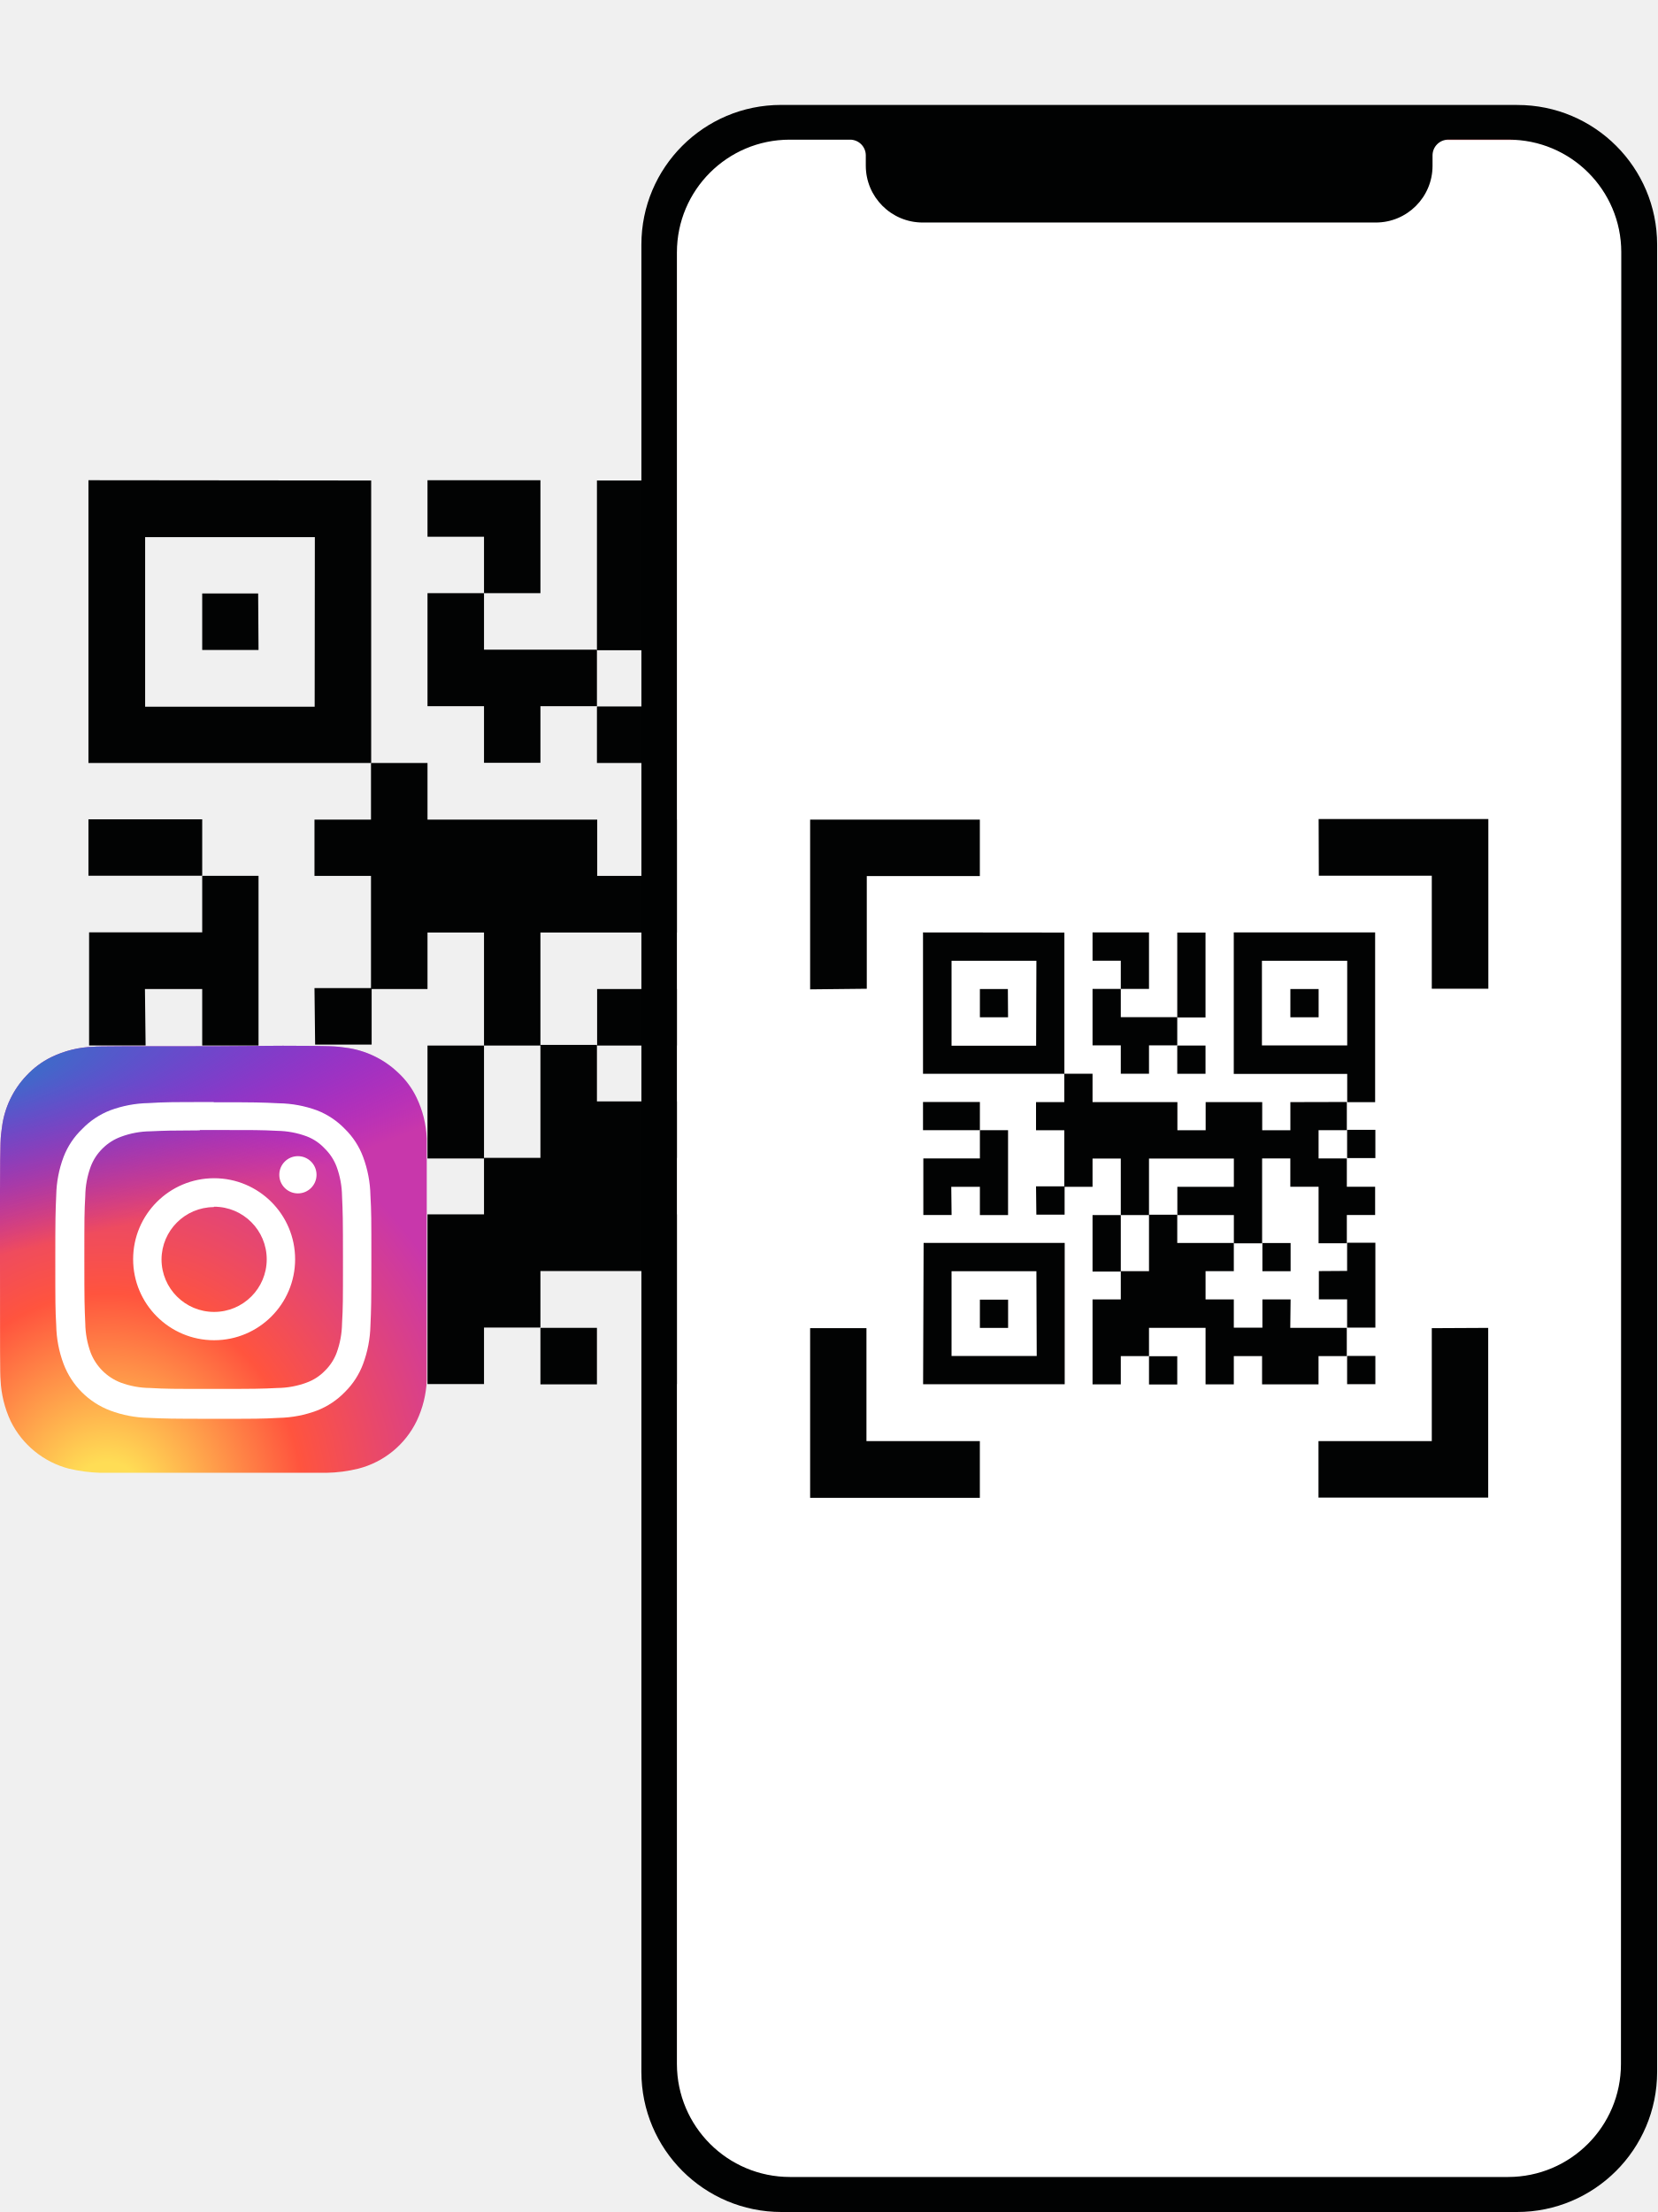
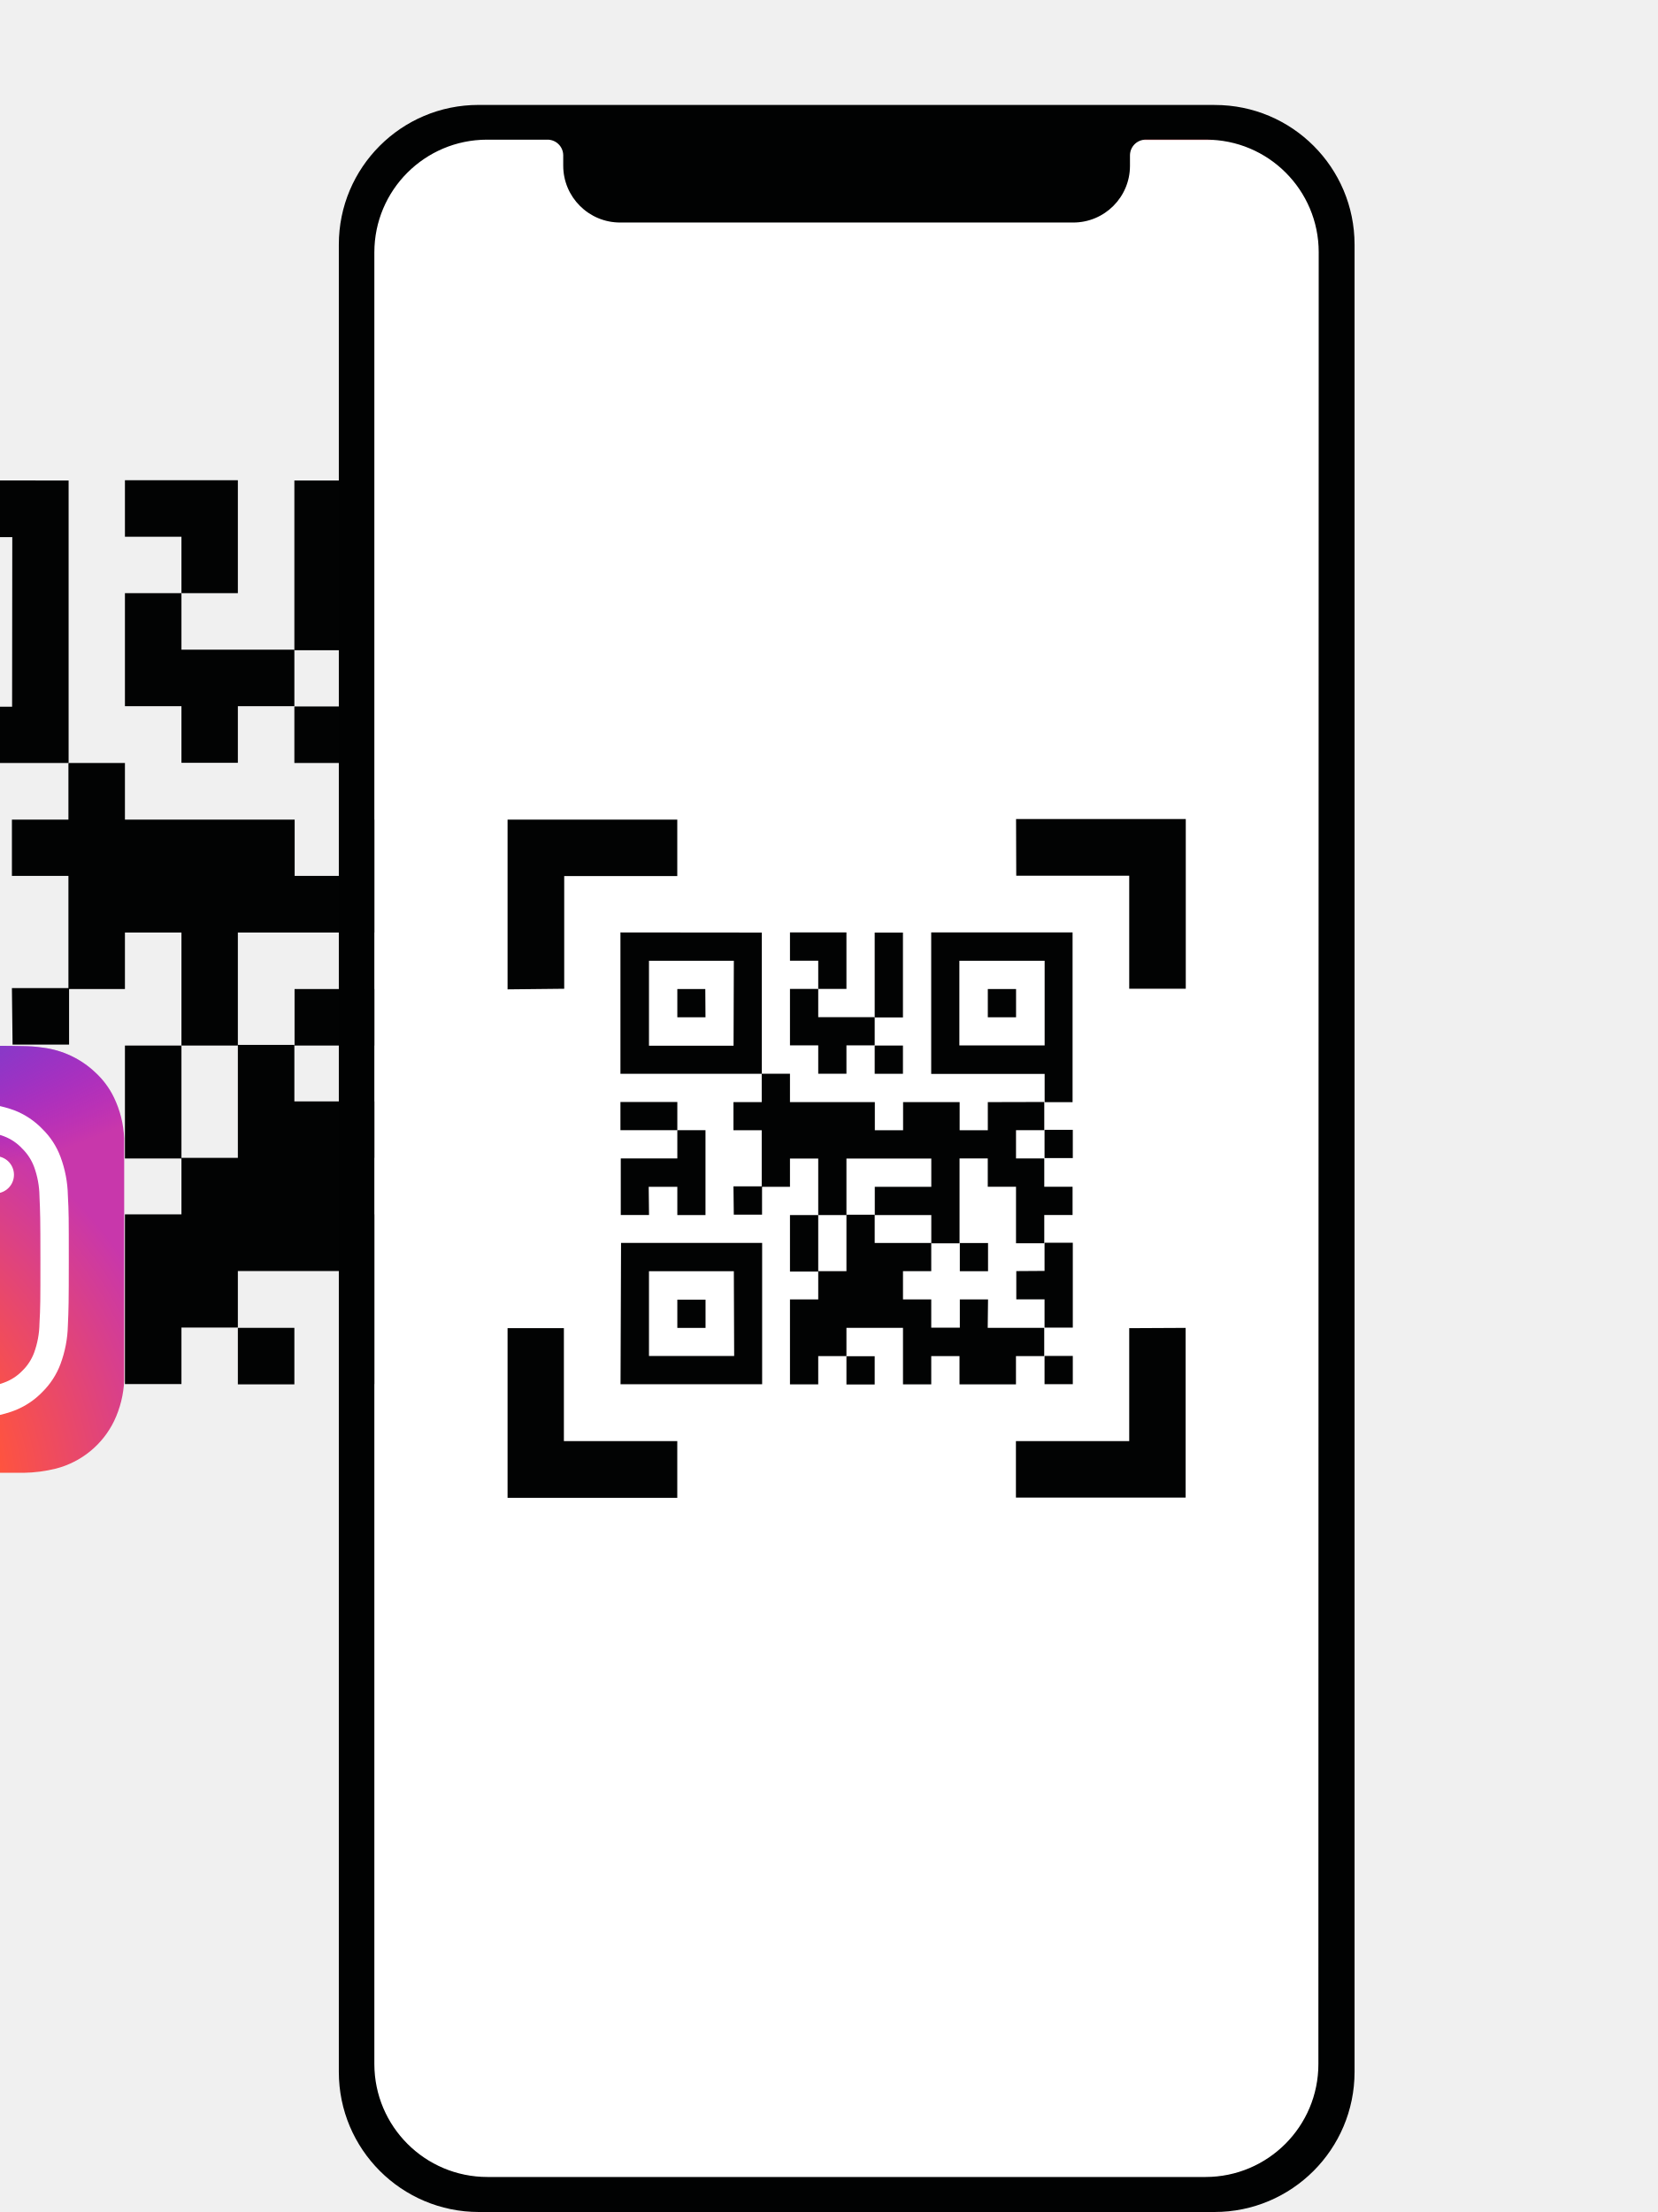
- <svg xmlns="http://www.w3.org/2000/svg" id="b0209017-4b11-4cf7-aaeb-c0fa33146ad9" data-name="a25fc5a1-ed11-418c-864a-de143f2aaa3c" viewBox="0 0 356 475.17">
+ <svg xmlns="http://www.w3.org/2000/svg" id="b0209017-4b11-4cf7-aaeb-c0fa33146ad9" data-name="a25fc5a1-ed11-418c-864a-de143f2aaa3c" viewBox="65 0 356 475.17">
  <defs>
    <radialGradient id="aa8e5569-317f-4d4c-aa22-5c0afc9ceab6" cx="-165.7" cy="651.35" r="45.88" gradientTransform="translate(-1249.49 -4.85) rotate(-90) scale(1.98 1.84)" gradientUnits="userSpaceOnUse">
      <stop offset="0" stop-color="#fd5" />
      <stop offset="0.1" stop-color="#fd5" />
      <stop offset="0.5" stop-color="#ff543e" />
      <stop offset="1" stop-color="#c837ab" />
    </radialGradient>
    <radialGradient id="bcdc09c5-89ba-4521-a7ca-ba80bb46a0ab" cx="229.31" cy="446.05" r="45.88" gradientTransform="matrix(0.17, 0.87, -3.58, 0.72, 1465.59, -288.78)" gradientUnits="userSpaceOnUse">
      <stop offset="0" stop-color="#3771c8" />
      <stop offset="0.13" stop-color="#3771c8" />
      <stop offset="1" stop-color="#60f" stop-opacity="0" />
    </radialGradient>
    <clipPath id="a97f3c6e-e39c-4389-836c-2af058d7cf81" transform="translate(74)">
      <path d="M274.24,443.39A24.26,24.26,0,0,1,250,467.65H95.72a24.28,24.28,0,0,1-24.3-24.26h0V54.25a24.22,24.22,0,0,1,24.2-24.2h12.93A3.38,3.38,0,0,1,112,33.36h0v2.23a12.21,12.21,0,0,0,12.2,12.19h97.37a12.18,12.18,0,0,0,12.18-12.16h0V33.39A3.38,3.38,0,0,1,237.1,30h13a24.23,24.23,0,0,1,24.21,24.2h0Z" style="fill:none" />
    </clipPath>
  </defs>
  <g id="a61b249b-dcf5-456c-b0b0-85ba469a5351" data-name="usr-qrcode-lg">
    <polygon points="103.98 151.7 91.84 151.7 91.84 127.42 103.98 127.42 103.98 139.56 128.24 139.56 128.24 151.7 116.1 151.7 116.1 163.86 103.98 163.86 103.98 151.7" style="fill:#020303" />
    <rect x="116.1" y="285.24" width="12.14" height="12.14" style="fill:#020303" />
    <polygon points="116.1 115.3 116.1 103.16 91.84 103.16 91.84 115.3 103.98 115.3 103.98 127.42 116.1 127.42 116.1 115.3" style="fill:#020303" />
    <path d="M78.52,103.16v60.78h48.66v12.14h12V103.16Zm48.66,48.54H90.62V115.24h36.56Z" transform="translate(74)" style="fill:#020303" />
    <polygon points="31.14 176 19 176 19 188.12 43.44 188.12 43.44 176 31.14 176" style="fill:#020303" />
    <polygon points="31.14 212.46 43.44 212.46 43.44 224.6 55.54 224.6 55.54 188.14 43.44 188.14 43.44 200.28 19.14 200.28 19.14 224.58 31.28 224.58 31.14 212.46" style="fill:#020303" />
    <rect x="91.84" y="224.6" width="12.14" height="24.26" style="fill:#020303" />
    <rect x="128.24" y="103.22" width="12.14" height="36.46" style="fill:#020303" />
    <rect x="128.24" y="151.76" width="12.14" height="12.14" style="fill:#020303" />
    <rect x="176.84" y="127.48" width="12.14" height="12.14" style="fill:#020303" />
    <polygon points="55.46 127.48 43.44 127.48 43.44 139.62 55.54 139.62 55.46 127.48" style="fill:#020303" />
    <path d="M-55,103.16V163.9H5.74V103.22Zm48.6,48.66H-42.82V115.39H-6.36Z" transform="translate(74)" style="fill:#020303" />
    <polygon points="176.84 176.06 176.84 188.16 164.74 188.16 164.74 176.06 140.44 176.06 140.44 188.16 128.3 188.16 128.3 176.06 91.84 176.06 91.84 163.9 79.7 163.9 79.7 176.06 67.56 176.06 67.56 188.16 79.7 188.16 79.7 212.46 91.84 212.46 91.84 200.32 103.98 200.32 103.98 224.6 116.1 224.6 116.1 200.32 152.56 200.32 152.56 212.46 128.28 212.46 128.28 224.6 152.56 224.6 152.56 236.74 164.7 236.74 164.7 200.28 176.82 200.28 176.82 212.42 188.96 212.42 188.96 236.72 201.1 236.72 201.1 224.58 213.26 224.58 213.26 212.42 201.1 212.42 201.1 200.28 188.96 200.28 188.96 188.14 201.1 188.14 201.1 176.02 176.84 176.06" style="fill:#020303" />
    <rect x="43.44" y="260.94" width="12.12" height="12.14" style="fill:#020303" />
    <path d="M-54.82,236.62l-.18,60.7H5.88v-60.7Zm48.6,48.56h-36.5V248.72H-6.26Z" transform="translate(74)" style="fill:#020303" />
    <rect x="164.82" y="236.6" width="12.12" height="12.12" style="fill:#020303" />
    <polygon points="176.94 260.86 164.82 260.86 164.82 273 152.54 273 152.54 260.86 140.4 260.86 140.4 248.72 152.54 248.72 152.54 236.6 128.24 236.6 128.24 224.46 116.1 224.46 116.1 248.72 103.98 248.72 103.98 260.86 91.84 260.86 91.84 297.32 103.98 297.32 103.98 285.18 116.1 285.18 116.1 273.04 140.4 273.04 140.4 297.32 152.54 297.32 152.54 285.18 164.68 285.18 164.68 297.32 188.94 297.32 188.94 285.18 201.08 285.18 201.08 273.04 176.8 273.04 176.94 260.86" style="fill:#020303" />
    <polygon points="67.7 224.4 79.84 224.4 79.84 212.26 67.56 212.26 67.7 224.4" style="fill:#020303" />
    <polygon points="189.08 248.66 189.08 260.8 201.22 260.8 201.22 272.96 213.36 272.96 213.36 236.5 201.22 236.5 201.22 248.6 189.08 248.66" style="fill:#020303" />
    <rect x="201.22" y="285.1" width="12.14" height="12.14" style="fill:#020303" />
    <rect x="201.22" y="187.98" width="12.14" height="12.14" style="fill:#020303" />
    <path d="M-28.08,224.74c-19.16,0-24.76,0-25.84.12A22.29,22.29,0,0,0-63,227.1,18.29,18.29,0,0,0-68.26,231a19.64,19.64,0,0,0-5.32,11.16c-.3,2.14-.4,2.58-.42,13.54v14.9c0,19.14,0,24.74.12,25.84a23.43,23.43,0,0,0,2.18,8.86A19.4,19.4,0,0,0-59.16,315.5a34.06,34.06,0,0,0,6.66.88H-3.9a30.86,30.86,0,0,0,6.9-.9,19.21,19.21,0,0,0,12.52-10.24,22.45,22.45,0,0,0,2.16-8.7v-52a22.31,22.31,0,0,0-2.2-8.78,17.78,17.78,0,0,0-4-5.38A20,20,0,0,0,.3,225.06c-2.14-.3-2.58-.4-13.54-.42Z" transform="translate(74)" style="fill:url(#aa8e5569-317f-4d4c-aa22-5c0afc9ceab6)" />
    <path d="M-28.08,224.74c-19.16,0-24.76,0-25.84.12A22.29,22.29,0,0,0-63,227.1,18.29,18.29,0,0,0-68.26,231a19.64,19.64,0,0,0-5.32,11.16c-.3,2.14-.4,2.58-.42,13.54v14.9c0,19.14,0,24.74.12,25.84a23.43,23.43,0,0,0,2.18,8.86A19.4,19.4,0,0,0-59.16,315.5a34.06,34.06,0,0,0,6.66.88H-3.9a30.86,30.86,0,0,0,6.9-.9,19.21,19.21,0,0,0,12.52-10.24,22.45,22.45,0,0,0,2.16-8.7v-52a22.31,22.31,0,0,0-2.2-8.78,17.78,17.78,0,0,0-4-5.38A20,20,0,0,0,.3,225.06c-2.14-.3-2.58-.4-13.54-.42Z" transform="translate(74)" style="fill:url(#bcdc09c5-89ba-4521-a7ca-ba80bb46a0ab)" />
    <path d="M-28.1,236.74c-9.2,0-10.36,0-14,.22a24.93,24.93,0,0,0-8.24,1.56,16.77,16.77,0,0,0-6,4,16.43,16.43,0,0,0-4,6,24.58,24.58,0,0,0-1.58,8.22c-.16,3.62-.2,4.76-.2,14s0,10.36.2,14A24.83,24.83,0,0,0-60.34,293a17.24,17.24,0,0,0,10,10,24.83,24.83,0,0,0,8.22,1.58c3.62.16,4.78.2,14,.2s10.36,0,14-.2A24.7,24.7,0,0,0-5.88,303a16.77,16.77,0,0,0,6-4A16.61,16.61,0,0,0,4,293a25.35,25.35,0,0,0,1.58-8.22c.16-3.62.2-4.78.2-14s0-10.34-.2-14A25.09,25.09,0,0,0,4,248.52a16.35,16.35,0,0,0-3.9-6,16.77,16.77,0,0,0-6-4A24.93,24.93,0,0,0-14.12,237c-3.62-.18-4.76-.22-14-.22Zm-3,6h3c9,0,10.12,0,13.7.18a19,19,0,0,1,6.28,1.18,10.31,10.31,0,0,1,3.9,2.64,10.75,10.75,0,0,1,2.54,3.9,19.09,19.09,0,0,1,1.16,6.3c.16,3.56.2,4.64.2,13.68s0,10.12-.2,13.68a19.09,19.09,0,0,1-1.16,6.3,10.59,10.59,0,0,1-2.54,3.88A10.34,10.34,0,0,1-8.12,297a18.47,18.47,0,0,1-6.28,1.16c-3.58.18-4.66.2-13.7.2s-10.12,0-13.68-.2a18.59,18.59,0,0,1-6.3-1.16,11.28,11.28,0,0,1-6.44-6.42,19.09,19.09,0,0,1-1.16-6.3c-.16-3.56-.2-4.64-.2-13.68s0-10.12.2-13.7a19,19,0,0,1,1.16-6.28,10.75,10.75,0,0,1,2.54-3.9,10.88,10.88,0,0,1,4-2.54,18.59,18.59,0,0,1,6.3-1.16c3.12-.14,4.32-.18,10.64-.2ZM-10,248.36a4,4,0,0,0-4,4,4,4,0,0,0,4,4,4,4,0,0,0,4-4A4,4,0,0,0-10,248.36Zm-18,4.74a17.4,17.4,0,0,0-17.4,17.4A17.4,17.4,0,0,0-28,287.9a17.4,17.4,0,0,0,17.4-17.4A17.41,17.41,0,0,0-28,253.1Zm0,6.12a11.3,11.3,0,0,1,11.3,11.3A11.3,11.3,0,0,1-28,281.82a11.3,11.3,0,0,1-11.3-11.3v0A11.3,11.3,0,0,1-28.1,259.3Z" transform="translate(74)" style="fill:#fff" />
  </g>
  <path d="M274.24,443.39A24.26,24.26,0,0,1,250,467.65H95.72a24.28,24.28,0,0,1-24.3-24.26h0V54.25a24.22,24.22,0,0,1,24.2-24.2h12.93A3.38,3.38,0,0,1,112,33.36h0v2.23a12.21,12.21,0,0,0,12.2,12.19h97.37a12.18,12.18,0,0,0,12.18-12.16h0V33.39A3.38,3.38,0,0,1,237.1,30h13a24.2,24.2,0,0,1,24.21,24.18h0Z" transform="translate(74)" style="fill:#fff" />
  <path d="M251.89,22.54H93.79a30,30,0,0,0-30,30V445.07a30.1,30.1,0,0,0,30.09,30.1h158A30.1,30.1,0,0,0,282,445.09h0V52.55a30,30,0,0,0-30-30h-.11Zm22.34,420.85A24.26,24.26,0,0,1,250,467.65H95.71a24.3,24.3,0,0,1-24.29-24.26V54.23A24.22,24.22,0,0,1,95.62,30h12.93A3.38,3.38,0,0,1,112,33.31h0v.07h0v2.23A12.22,12.22,0,0,0,124.2,47.8h97.37a12.18,12.18,0,0,0,12.18-12.18h0V33.39A3.38,3.38,0,0,1,237.09,30h13A24.19,24.19,0,0,1,274.3,54.17h0Z" transform="translate(74)" style="fill:#010202" />
  <g style="clip-path:url(#a97f3c6e-e39c-4389-836c-2af058d7cf81)">
    <g id="fb289169-e06d-4ca5-85de-0bf6b2722aa1" data-name="usr-scan-view">
      <g id="e77e3924-dfef-439a-bb18-cadf5668e9a1" data-name="usr-scan-bars">
        <rect x="142.18" y="27.57" width="209.34" height="2.48" style="fill:#ce141e" />
        <rect x="142.2" y="22.11" width="209.34" height="1.25" style="fill:#ce141e;opacity:0.9;isolation:isolate" />
        <rect x="142.2" y="16.51" width="209.34" height="1.25" style="fill:#ce141e;opacity:0.8;isolation:isolate" />
        <rect x="142.2" y="11.06" width="209.34" height="1.25" style="fill:#ce141e;opacity:0.7;isolation:isolate" />
        <rect x="142.2" y="5.61" width="209.34" height="1.25" style="fill:#ce141e;opacity:0.6;isolation:isolate" />
        <rect x="142.2" width="209.34" height="1.25" style="fill:#ce141e;opacity:0.5;isolation:isolate" />
      </g>
      <g id="f06cefb7-0a11-435d-828f-bc4e29b38b62" data-name="user-qrcode-sm">
        <polygon points="240.78 224.56 234.71 224.56 234.71 212.43 240.78 212.43 240.78 218.5 252.91 218.5 252.91 224.56 246.84 224.56 246.84 230.65 240.78 230.65 240.78 224.56" style="fill:#020303" />
        <rect x="246.84" y="291.34" width="6.07" height="6.07" style="fill:#020303" />
        <polygon points="246.84 206.37 246.84 200.29 234.71 200.29 234.71 206.37 240.78 206.37 240.78 212.43 246.84 212.43 246.84 206.37" style="fill:#020303" />
        <path d="M191.05,200.3v30.39h24.37v6.07h6V200.3Zm24.37,24.27H197.1V206.39h18.32Z" transform="translate(74)" style="fill:#020303" />
        <polygon points="204.36 236.72 198.29 236.72 198.29 242.78 210.51 242.78 210.51 236.72 204.36 236.72" style="fill:#020303" />
        <polygon points="204.36 254.94 210.51 254.94 210.51 261.01 216.56 261.01 216.56 242.78 210.51 242.78 210.51 248.85 198.36 248.85 198.36 261 204.43 261 204.36 254.94" style="fill:#020303" />
        <rect x="234.71" y="261.02" width="6.07" height="12.13" style="fill:#020303" />
        <rect x="252.91" y="200.33" width="6.07" height="18.23" style="fill:#020303" />
        <rect x="252.91" y="224.6" width="6.07" height="6.07" style="fill:#020303" />
        <rect x="277.21" y="212.46" width="6.07" height="6.07" style="fill:#020303" />
        <polygon points="216.52 212.46 210.51 212.46 210.51 218.53 216.56 218.53 216.52 212.46" style="fill:#020303" />
        <path d="M124.29,200.3v30.37h30.37V200.33Zm24.3,24.33H130.42V206.39h18.23Z" transform="translate(74)" style="fill:#020303" />
        <polygon points="277.21 236.75 277.21 242.79 271.16 242.79 271.16 236.75 259.01 236.75 259.01 242.79 252.94 242.79 252.94 236.75 234.71 236.75 234.71 230.66 228.64 230.66 228.64 236.75 222.57 236.75 222.57 242.79 228.64 242.79 228.64 254.94 234.71 254.94 234.71 248.88 240.78 248.88 240.78 261.01 246.84 261.01 246.84 248.88 265.07 248.88 265.07 254.94 252.93 254.94 252.93 261.01 265.07 261.01 265.07 267.08 271.14 267.08 271.14 248.85 277.2 248.85 277.2 254.93 283.27 254.93 283.27 267.07 289.34 267.07 289.34 261 295.42 261 295.42 254.93 289.34 254.93 289.34 248.85 283.27 248.85 283.27 242.78 289.34 242.78 289.34 236.72 277.21 236.75" style="fill:#020303" />
        <rect x="210.51" y="279.19" width="6.06" height="6.07" style="fill:#020303" />
        <path d="M124.42,267l-.11,30.36h30.42V267Zm24.3,24.28h-18.3v-18.2h18.23Z" transform="translate(74)" style="fill:#020303" />
        <rect x="271.2" y="267.02" width="6.06" height="6.06" style="fill:#020303" />
        <polygon points="277.26 279.14 271.2 279.14 271.2 285.21 265.06 285.21 265.06 279.14 258.99 279.14 258.99 273.07 265.06 273.07 265.06 267.01 252.91 267.01 252.91 260.94 246.84 260.94 246.84 273.07 240.78 273.07 240.78 279.14 234.71 279.14 234.71 297.38 240.78 297.38 240.78 291.31 246.84 291.31 246.84 285.24 258.99 285.24 258.99 297.38 265.06 297.38 265.06 291.31 271.13 291.31 271.13 297.38 283.26 297.38 283.26 291.31 289.33 291.31 289.33 285.24 277.19 285.24 277.26 279.14" style="fill:#020303" />
        <polygon points="222.64 260.92 228.71 260.92 228.71 254.84 222.57 254.84 222.64 260.92" style="fill:#020303" />
        <polygon points="283.33 273.05 283.33 279.12 289.4 279.12 289.4 285.19 295.47 285.19 295.47 266.96 289.4 266.96 289.4 273.01 283.33 273.05" style="fill:#020303" />
        <rect x="289.4" y="291.27" width="6.07" height="6.07" style="fill:#020303" />
        <rect x="289.4" y="242.71" width="6.07" height="6.07" style="fill:#020303" />
      </g>
      <g id="efde0219-04d1-44fd-9252-23a897763e1c" data-name="usr-border">
        <polygon id="efd71973-e80c-46f6-be01-eb46f98ec5d0" data-name="ab7bc1fd-06f8-4794-82e8-dd2d472b30d6" points="283.32 188.12 307.59 188.12 307.59 212.4 319.74 212.4 319.74 175.94 283.28 175.94 283.32 188.12" style="fill:#020303" />
        <polygon id="bcd9ded1-1da2-4f96-9677-4ffa41c62c7b" data-name="be05970b-de35-4ade-af3e-af52c224bb25" points="186.21 212.4 186.21 188.19 210.5 188.19 210.5 176.06 174.04 176.06 174.04 212.53 186.21 212.4" style="fill:#020303" />
        <polygon id="bb6d21d2-61c7-4a27-8071-c3ae39719522" data-name="a2dbbee0-509f-4f0c-bb5e-99206db3ae0a" points="210.5 309.57 186.14 309.57 186.14 285.31 174.04 285.31 174.04 321.76 210.5 321.76 210.5 309.57" style="fill:#020303" />
        <polygon id="f0144f0d-60b1-457b-8ab9-da339740eb98" data-name="bfc1f1c9-e3e8-4c19-beef-6dea697bae9e" points="307.59 285.31 307.59 309.57 283.25 309.57 283.25 321.71 319.71 321.71 319.71 285.25 307.59 285.31" style="fill:#020303" />
      </g>
    </g>
    <g id="b50535c5-6b5a-433a-9b93-3e0d501dd7ad" data-name="usr-campaign-view">
      <g id="a5121881-e65c-4fbe-b902-8683399d8976" data-name="usr-logo" style="opacity:0">
        <path d="M193.93,397.52a1,1,0,0,0,.79.67,1.6,1.6,0,0,0,1-.28,40.3,40.3,0,0,0,3.34-3.57q1.59-1.92,3-3.82t2.81-3.73c.92-1.21,1.81-2.31,2.67-3.28.32-.34.56-.42.74-.23a.88.88,0,0,1,.09.86c-.55,1-1.1,1.93-1.65,2.84s-1.11,1.84-1.7,2.77c-1.21,1.87-2.46,3.87-3.73,6a27.11,27.11,0,0,1-4.19,5.41,4,4,0,0,1-5.6.83h0l-.33-.28a3.84,3.84,0,0,1-1.59-2.65,38,38,0,0,1,.12-7.83,80.42,80.42,0,0,1,1.7-9.5q1.18-4.94,2.85-9.74t3.67-9.43q2-4.59,4.16-8.54c.67-1.15,1.33-2.24,2-3.28a28.61,28.61,0,0,1,2.11-2.9,2.45,2.45,0,0,1,1-.83,1.43,1.43,0,0,1,1.26.07,2.11,2.11,0,0,1,1.12,2.35,44.61,44.61,0,0,1-1.44,7.33,52.33,52.33,0,0,1-2.5,6.88,58,58,0,0,1-3.28,6.37,66.55,66.55,0,0,1-3.88,5.8,1.5,1.5,0,0,0-.26.44,5.49,5.49,0,0,1-.21.51q-.87,2.55-1.73,5.61t-1.46,6a51.57,51.57,0,0,0-.89,5.38A14.42,14.42,0,0,0,193.93,397.52Zm14.49-45.13a90.73,90.73,0,0,0-4.53,9.43l-4,9.68a11.06,11.06,0,0,0,1.32-1.94c.53-.92,1.09-2,1.68-3.13s1.17-2.43,1.76-3.79,1.13-2.67,1.64-3.95,1-2.47,1.35-3.6a18.11,18.11,0,0,0,.78-2.7Z" transform="translate(74)" />
        <path d="M205.19,390.32a19.78,19.78,0,0,1,2.23-9.81,11.33,11.33,0,0,1,3-3.6,6.89,6.89,0,0,1,4.2-1.46,3.12,3.12,0,0,1,1.9,1.33,3.25,3.25,0,0,1,.39,2.49,10.51,10.51,0,0,1-.68,2.39,7.13,7.13,0,0,1-1.5,2.07c-.35.34-.84.78-1.46,1.34s-1.24,1.12-1.82,1.72a14,14,0,0,0-1.53,1.81,3,3,0,0,0-.65,1.56c-.11,1.11,0,1.82.47,2.14a2.37,2.37,0,0,0,1.68.38,6.08,6.08,0,0,0,2.08-.61c.71-.34,1.27-.63,1.7-.89a13.78,13.78,0,0,0,1.71-1.43c.63-.57,1.25-1.18,1.87-1.82l1.82-1.84,1.47-1.47c.3-.32.58-.65.85-1a3.92,3.92,0,0,1,.91-.76,1.55,1.55,0,0,1,.74-.06c.17,0,.14.36-.09.95a12,12,0,0,1-1.15,2c-.45.64-.93,1.27-1.44,1.91-.7.85-1.45,1.74-2.26,2.68a27.9,27.9,0,0,1-2.52,2.58,18.65,18.65,0,0,1-2.76,2,8.7,8.7,0,0,1-3,1.11,6,6,0,0,1-4.43-1.21Q205.2,393.52,205.19,390.32Zm9.4-12a6.47,6.47,0,0,0-2.5,1.65,6.31,6.31,0,0,0-1.32,3,24,24,0,0,0,2.32-2.07,6.38,6.38,0,0,0,1.5-2.51Z" transform="translate(74)" />
        <path d="M236.54,383a13.45,13.45,0,0,0-4.12,2.37,29.41,29.41,0,0,0-3.55,3.42c-1.12,1.25-2.2,2.55-3.26,3.9s-2.11,2.6-3.17,3.76a1.27,1.27,0,0,1-1.77-.2,1,1,0,0,1-.17-.28,1.51,1.51,0,0,1,.12-1.12c.28-.74.54-1.56.79-2.48s.5-1.88.74-2.89.48-2,.73-3,.52-2,.79-2.89a1,1,0,0,1,.56-.58,2.61,2.61,0,0,1,1-.23,2.17,2.17,0,0,1,.94.16,1,1,0,0,1,.53.55,4.36,4.36,0,0,1-.15,2.21c-.25.85-.54,1.7-.85,2.52.7-.67,1.48-1.46,2.32-2.36a24.5,24.5,0,0,1,2.76-2.53A15.45,15.45,0,0,1,234,381.4a7,7,0,0,1,3.49-.61,3.38,3.38,0,0,1,1.5.75C239.29,381.83,236.54,383,236.54,383Z" transform="translate(74)" />
        <path d="M238.62,397.61a3.77,3.77,0,0,1-2.85-.53,3.53,3.53,0,0,1-1.59-2.5,18.93,18.93,0,0,1-.21-3.19,30.91,30.91,0,0,1,.21-3.6c.13-1.21.3-2.38.53-3.53s.46-2.16.7-3.05c.2-.38,1.75-.46,2.2-.27a5.17,5.17,0,0,1,1.31.54,2.13,2.13,0,0,1,.47,1.1,6.07,6.07,0,0,1-.35,2.64c-.34,1.21-.71,2.47-1.12,3.79s-.72,2.53-1,3.65-.21,1.84.1,2.13.64.23,1.09-.21a9.59,9.59,0,0,0,1.46-2c.51-.87,1.05-1.88,1.61-3.05l1.64-3.45c.54-1.15,1-2.2,1.47-3.18s.79-1.71,1.07-2.22c.08-.17.27-.24.56-.22a2.44,2.44,0,0,1,.91.3,4,4,0,0,1,.87.67,1.88,1.88,0,0,1,.52.93,15.94,15.94,0,0,1,.32,4.82,39.75,39.75,0,0,1-.69,4.86c1.46-1.22,2.88-2.31,4.28-3.27a30.54,30.54,0,0,1,4.51-2.58,2.14,2.14,0,0,1,.92-.28,4.35,4.35,0,0,1,1.14,0,.46.46,0,0,1,.5.42h0c0,.23-.35.6-1.1,1.11a63.2,63.2,0,0,0-5.49,4.15c-1.86,1.56-3.59,3-5.21,4.42a1.62,1.62,0,0,0-.53,1,62.5,62.5,0,0,1-1.71,7.88c-.81,2.88-1.79,5.78-2.92,8.7a76.79,76.79,0,0,1-3.83,8.35,42.52,42.52,0,0,1-4.43,6.81,8.58,8.58,0,0,1-3.14,2.56,4.44,4.44,0,0,1-3,.32,3.91,3.91,0,0,1-2.28-1.9,8.53,8.53,0,0,1-.93-4.12,34.34,34.34,0,0,1,2.53-7.65,54,54,0,0,1,4.14-7.29q2.41-3.59,5.32-7.16t6.11-7.24a3.14,3.14,0,0,0,.77-1.49,21.35,21.35,0,0,0,.61-2.51,23.48,23.48,0,0,0,.34-2.52,4.29,4.29,0,0,0,0-1.43q-.6,1.14-1.32,2.7c-.48,1-1,2-1.49,3a21.76,21.76,0,0,1-1.55,2.47A2.26,2.26,0,0,1,238.62,397.61Zm-7,27.65q.65.25,1.89-1.35a41.71,41.71,0,0,0,2.79-4.31c1-1.8,2.09-3.81,3.17-6s2.06-4.38,3-6.47,1.65-4,2.25-5.69a16.2,16.2,0,0,0,1-3.62c-1,1.18-2.16,2.61-3.39,4.27s-2.43,3.42-3.62,5.26-2.31,3.71-3.36,5.61a56.06,56.06,0,0,0-2.63,5.33,21.4,21.4,0,0,0-1.39,4.35,3.07,3.07,0,0,0,.29,2.62Z" transform="translate(74)" />
        <path d="M119.84,377.68H105.28v10.2h16.26v8H96.3v-43h24.42v8H105.28v8.91h14.56Z" transform="translate(74)" />
        <path d="M136.86,384.82l-2.82,11h-9.27l12.09-42.94H148.6l12.27,42.94h-9.63l-3.05-11Zm10-7.26-2.44-9.11c-.7-2.55-1.4-5.74-2-8.29h-.12c-.59,2.55-1.17,5.8-1.82,8.29l-2.35,9.11Z" transform="translate(74)" />
        <path d="M168.91,361.06H158.29V352.9h30.4v8.16h-10.8v34.78h-9Z" transform="translate(74)" />
        <line x1="313.84" y1="407.66" x2="169.49" y2="407.66" style="fill:none" />
        <polygon points="310.34 408.29 310.34 406.17 166.55 406.17 166.55 409.19 310.9 409.19 310.9 407.57 310.34 408.29" />
        <polygon points="310.9 407.57 312.01 406.13 310.34 406.13 310.34 406.17 310.9 406.17 310.9 407.57" />
        <polygon points="310.9 407.57 310.9 406.17 310.34 406.17 310.34 408.29 310.9 407.57" />
      </g>
      <g id="a27459c1-aac3-4899-bbb2-685c20143c24" data-name="usr-x" style="opacity:0">
        <rect x="171.89" y="215.69" width="2" height="102.32" transform="translate(-64.05 200.41) rotate(-45)" style="fill:#010202" />
        <rect x="121.73" y="265.85" width="102.32" height="2" transform="translate(-64.05 200.41) rotate(-45)" style="fill:#010202" />
      </g>
      <g id="ac364e06-3ac8-43f4-beb3-3faae513e229" data-name="usr-du" style="opacity:0">
        <path d="M97.42,96.81A153.67,153.67,0,0,1,122.59,95c15.65,0,25.79,3,33.73,9.5,8.56,6.86,13.93,17.81,13.93,33.51,0,17-5.74,28.76-13.68,36-8.68,7.79-21.88,11.48-38,11.48a149.6,149.6,0,0,1-21.15-1.31Zm18.66,72.58a31.88,31.88,0,0,0,6.47.39c16.87.14,27.87-9.89,27.87-31.13.12-18.47-9.9-28.24-25.91-28.24a35.66,35.66,0,0,0-8.43.8Z" transform="translate(74)" />
        <path d="M201,95.62v51.19c0,15.3,5.37,23.09,14.9,23.09,9.78,0,15.16-7.39,15.16-23.09V95.62h18.57v49.87c0,27.44-12.83,40.5-34.34,40.5-20.77,0-33-12.4-33-40.77V95.62Z" transform="translate(74)" />
      </g>
    </g>
  </g>
</svg>
